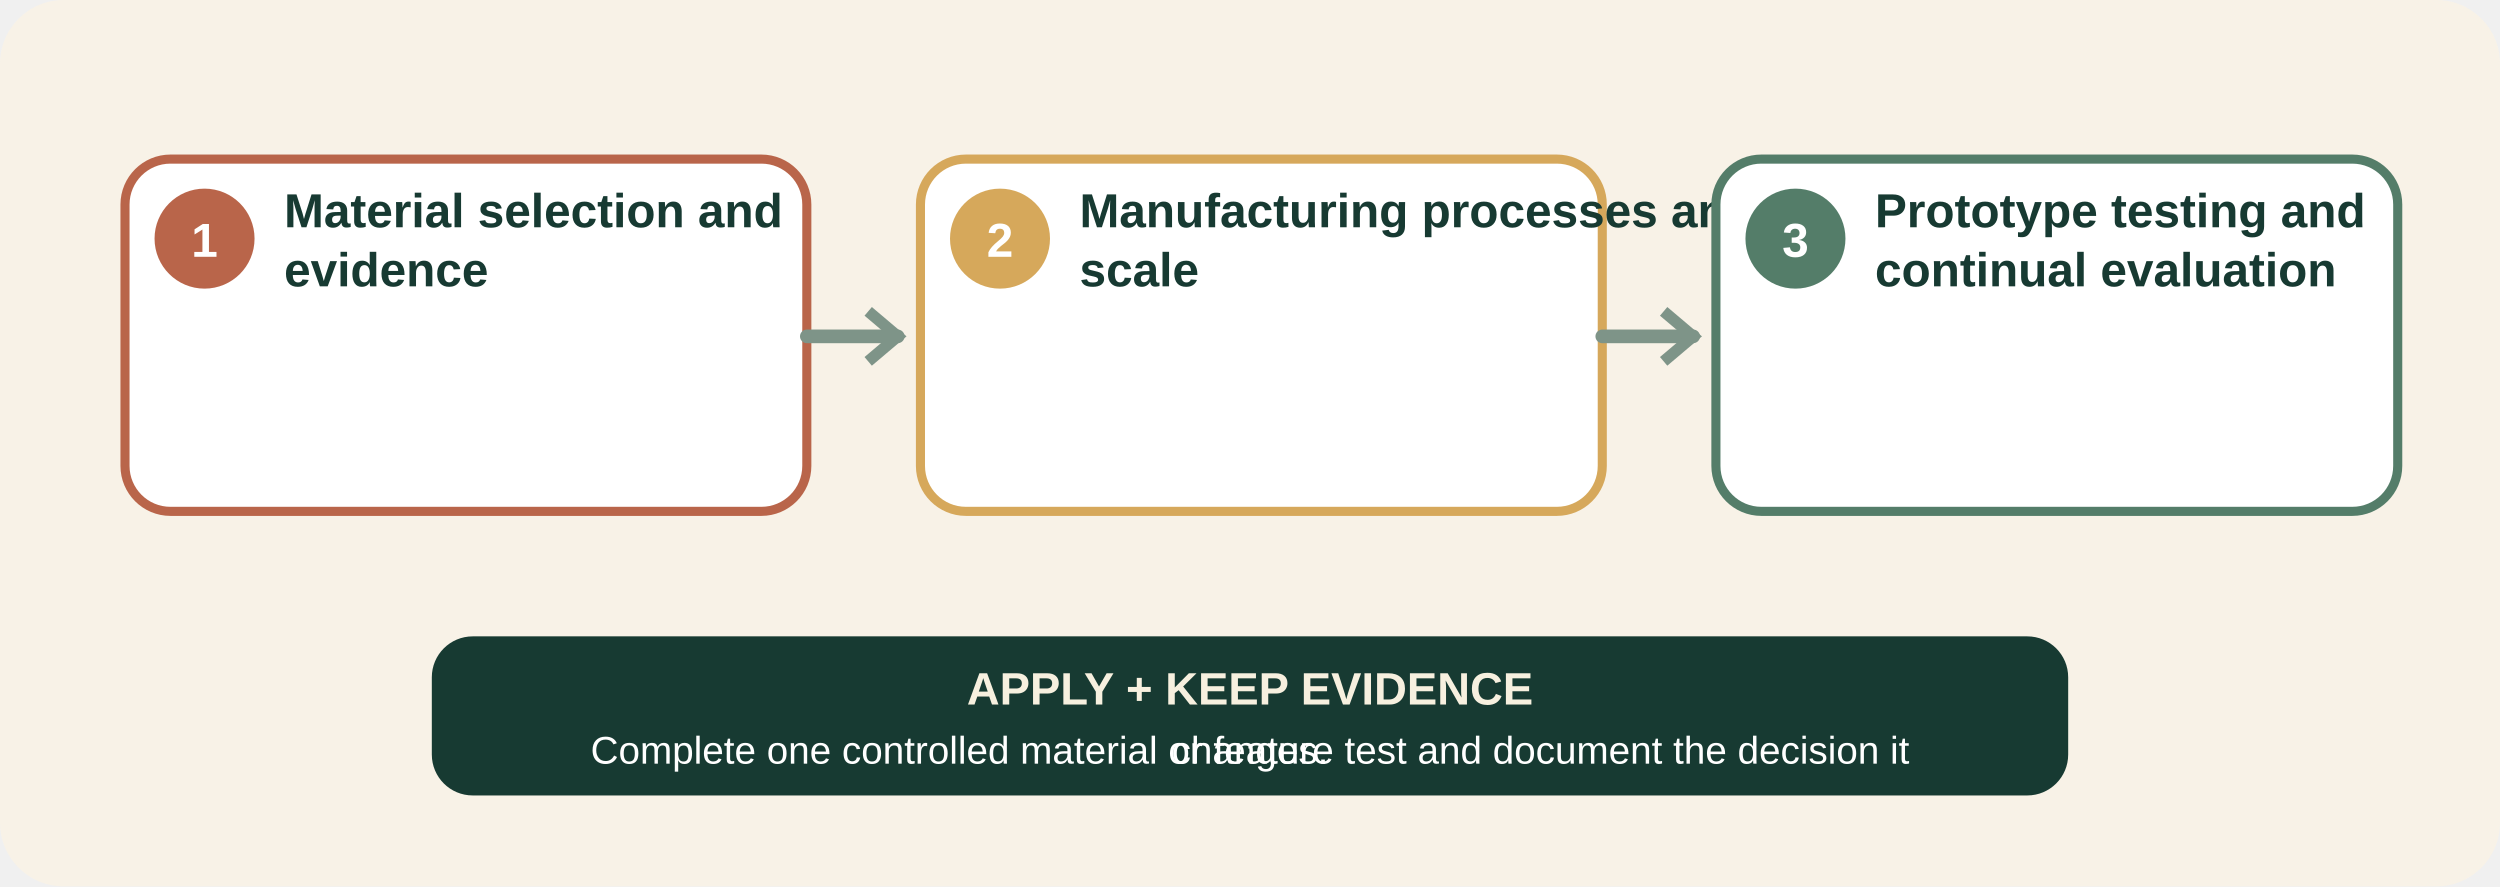
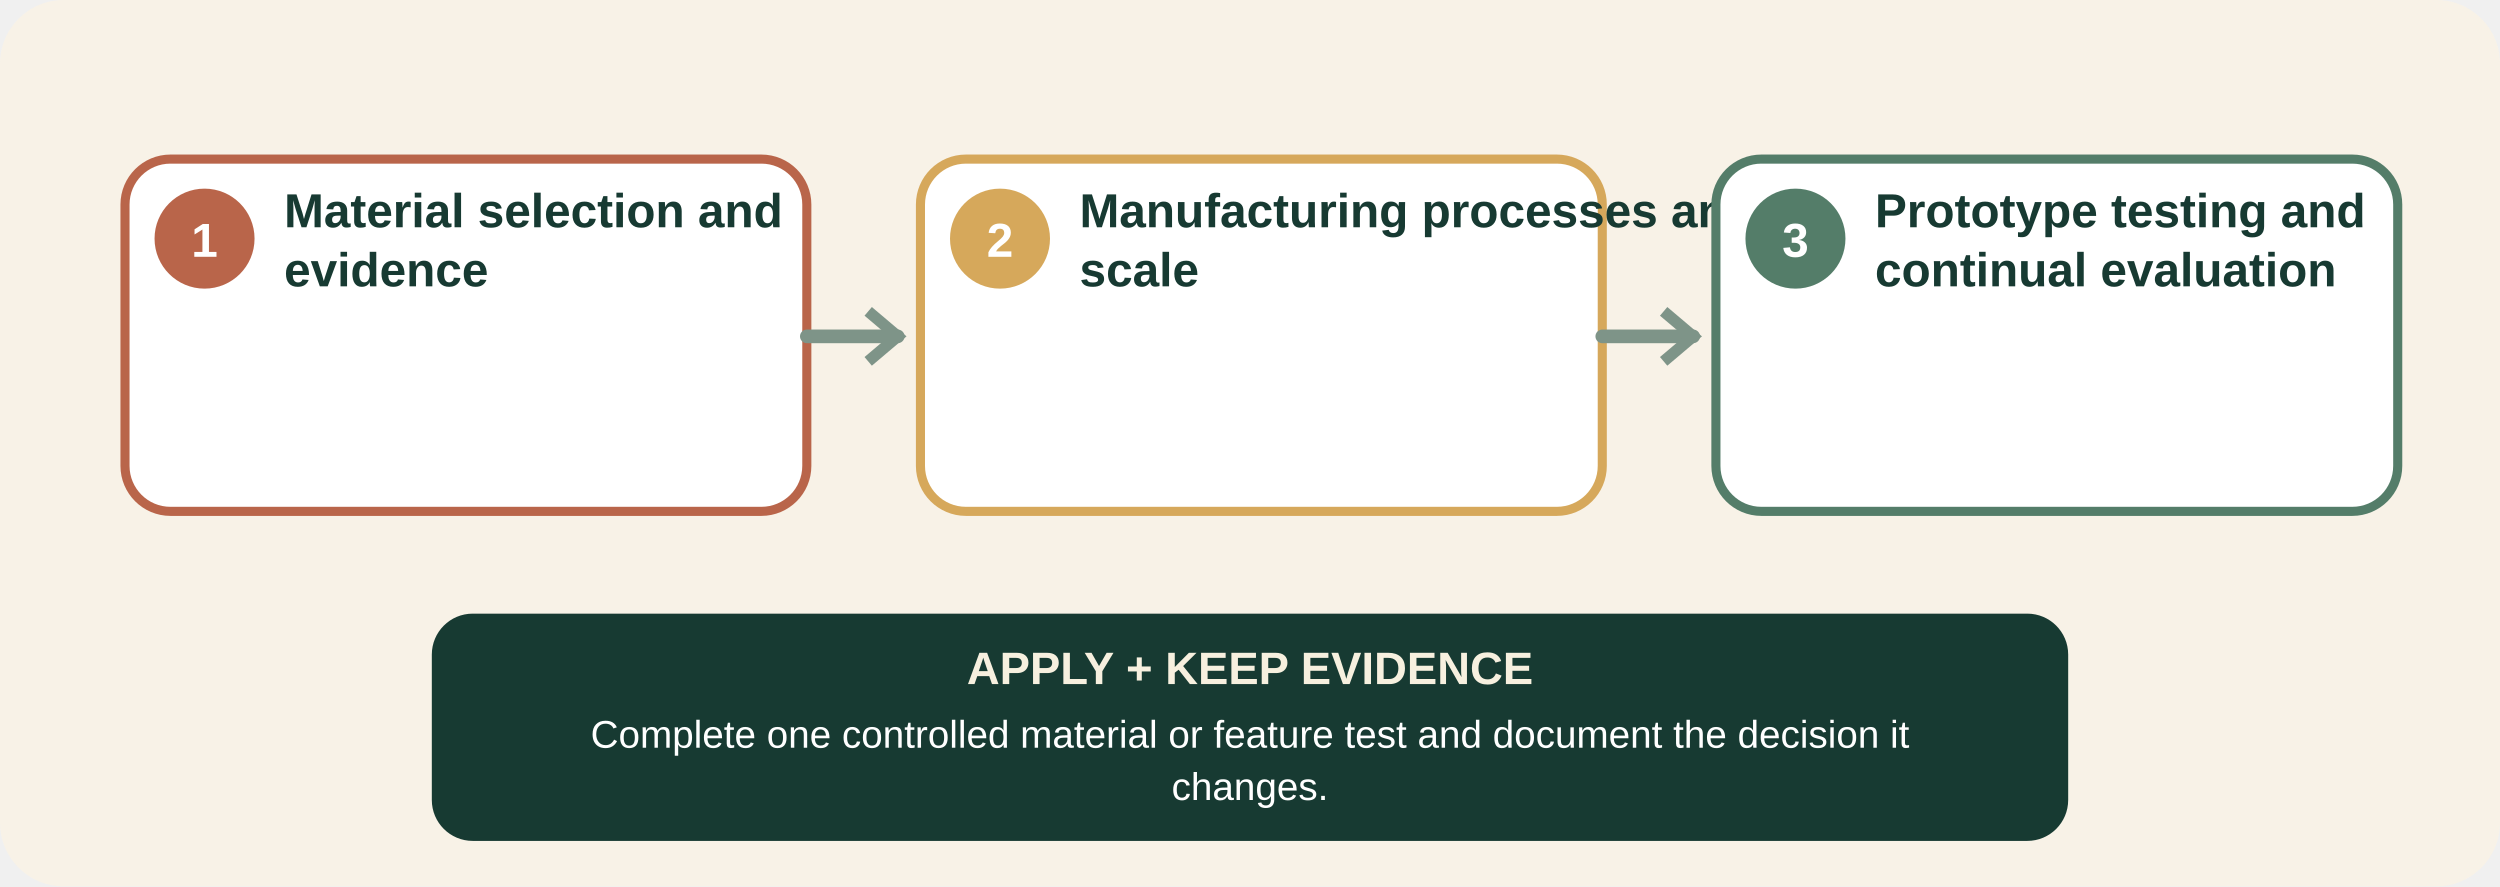
<svg xmlns="http://www.w3.org/2000/svg" viewBox="0 0 1100 390" role="img" aria-labelledby="title desc">
  <rect width="1100" height="390" rx="28" fill="#f8f2e7" />
  <rect x="55" y="70" width="300" height="155" rx="20" fill="#fff" stroke="#b9654a" stroke-width="4" />
  <circle cx="90" cy="105" r="22" fill="#b9654a" />
  <text x="90" y="113" text-anchor="middle" font-family="Arial" font-size="21" font-weight="700" fill="#fff">1</text>
  <text x="125" y="100" font-family="Arial" font-size="21" font-weight="700" fill="#173a32">Material selection and</text>
  <text x="125" y="126" font-family="Arial" font-size="21" font-weight="700" fill="#173a32">evidence</text>
  <path d="M355 148H395" stroke="#7e9488" stroke-width="6" stroke-linecap="round" />
  <path d="M382 137l13 11-13 11" fill="none" stroke="#7e9488" stroke-width="5" />
  <rect x="405" y="70" width="300" height="155" rx="20" fill="#fff" stroke="#d6a85b" stroke-width="4" />
  <circle cx="440" cy="105" r="22" fill="#d6a85b" />
  <text x="440" y="113" text-anchor="middle" font-family="Arial" font-size="21" font-weight="700" fill="#fff">2</text>
  <text x="475" y="100" font-family="Arial" font-size="21" font-weight="700" fill="#173a32">Manufacturing processes and</text>
  <text x="475" y="126" font-family="Arial" font-size="21" font-weight="700" fill="#173a32">scale</text>
  <path d="M705 148H745" stroke="#7e9488" stroke-width="6" stroke-linecap="round" />
  <path d="M732 137l13 11-13 11" fill="none" stroke="#7e9488" stroke-width="5" />
  <rect x="755" y="70" width="300" height="155" rx="20" fill="#fff" stroke="#547d69" stroke-width="4" />
  <circle cx="790" cy="105" r="22" fill="#547d69" />
  <text x="790" y="113" text-anchor="middle" font-family="Arial" font-size="21" font-weight="700" fill="#fff">3</text>
  <text x="825" y="100" font-family="Arial" font-size="21" font-weight="700" fill="#173a32">Prototype testing and</text>
  <text x="825" y="126" font-family="Arial" font-size="21" font-weight="700" fill="#173a32">continual evaluation</text>
-   <rect x="190" y="280" width="720" height="70" rx="18" fill="#173a32" />
-   <text x="550" y="310" text-anchor="middle" font-family="Arial" font-size="20" font-weight="700" fill="#f7f0df">APPLY + KEEP EVIDENCE</text>
-   <text x="550" y="336" text-anchor="middle" font-family="Arial" font-size="17" fill="#fff">Complete one controlled material or feature test and document the decision it</text>
-   <text x="550" y="336" text-anchor="middle" font-family="Arial" font-size="17" fill="#fff">changes.</text>
+   <rect x="190" y="270" width="720" height="100" rx="18" fill="#173a32" />
+   <text x="550" y="301" text-anchor="middle" font-family="Arial" font-size="20" font-weight="700" fill="#f7f0df">APPLY + KEEP EVIDENCE</text>
+   <text x="550" y="329" text-anchor="middle" font-family="Arial" font-size="17" fill="#fff">Complete one controlled material or feature test and document the decision it</text>
+   <text x="550" y="352" text-anchor="middle" font-family="Arial" font-size="17" fill="#fff">changes.</text>
</svg>
